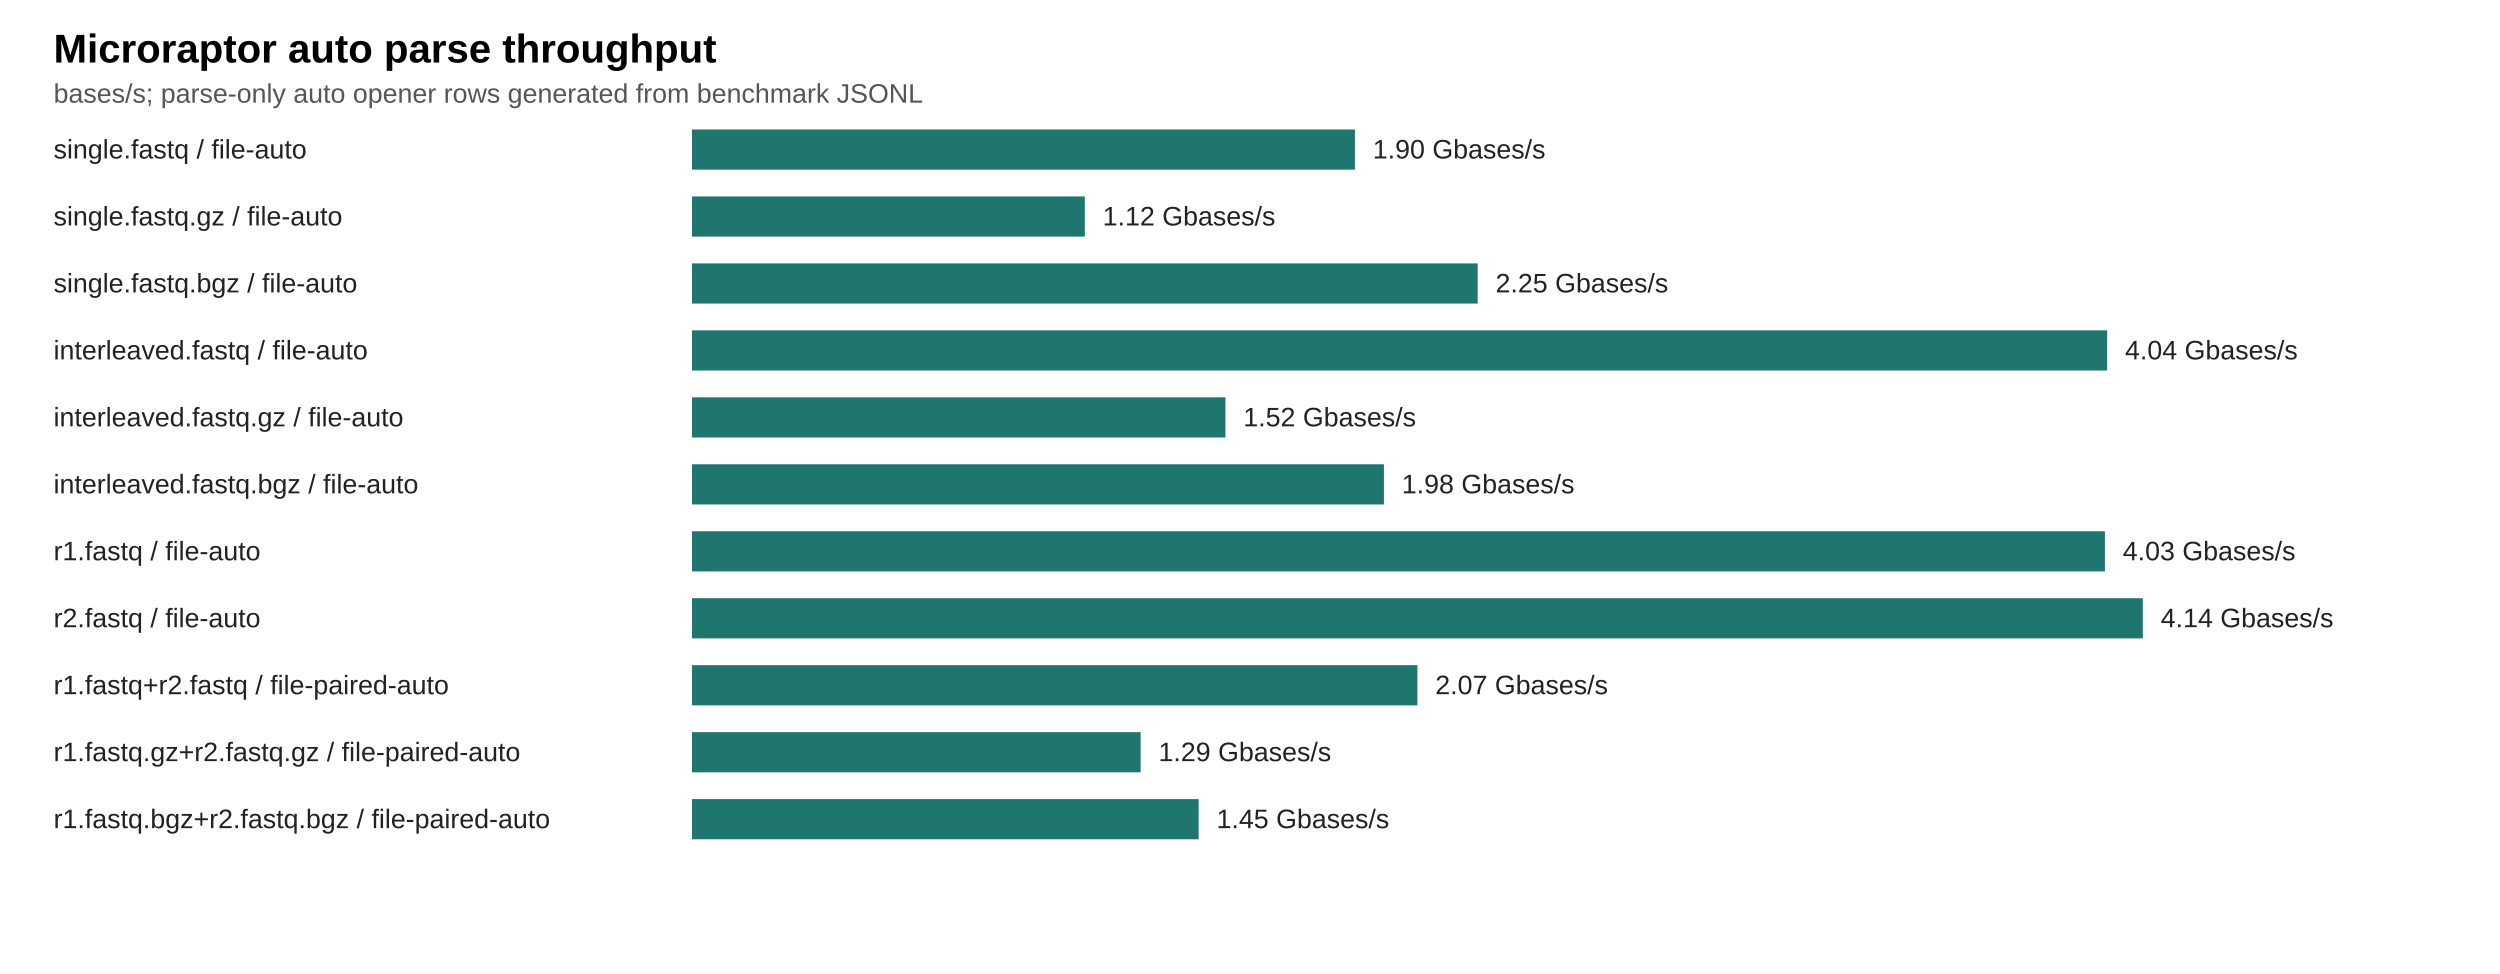
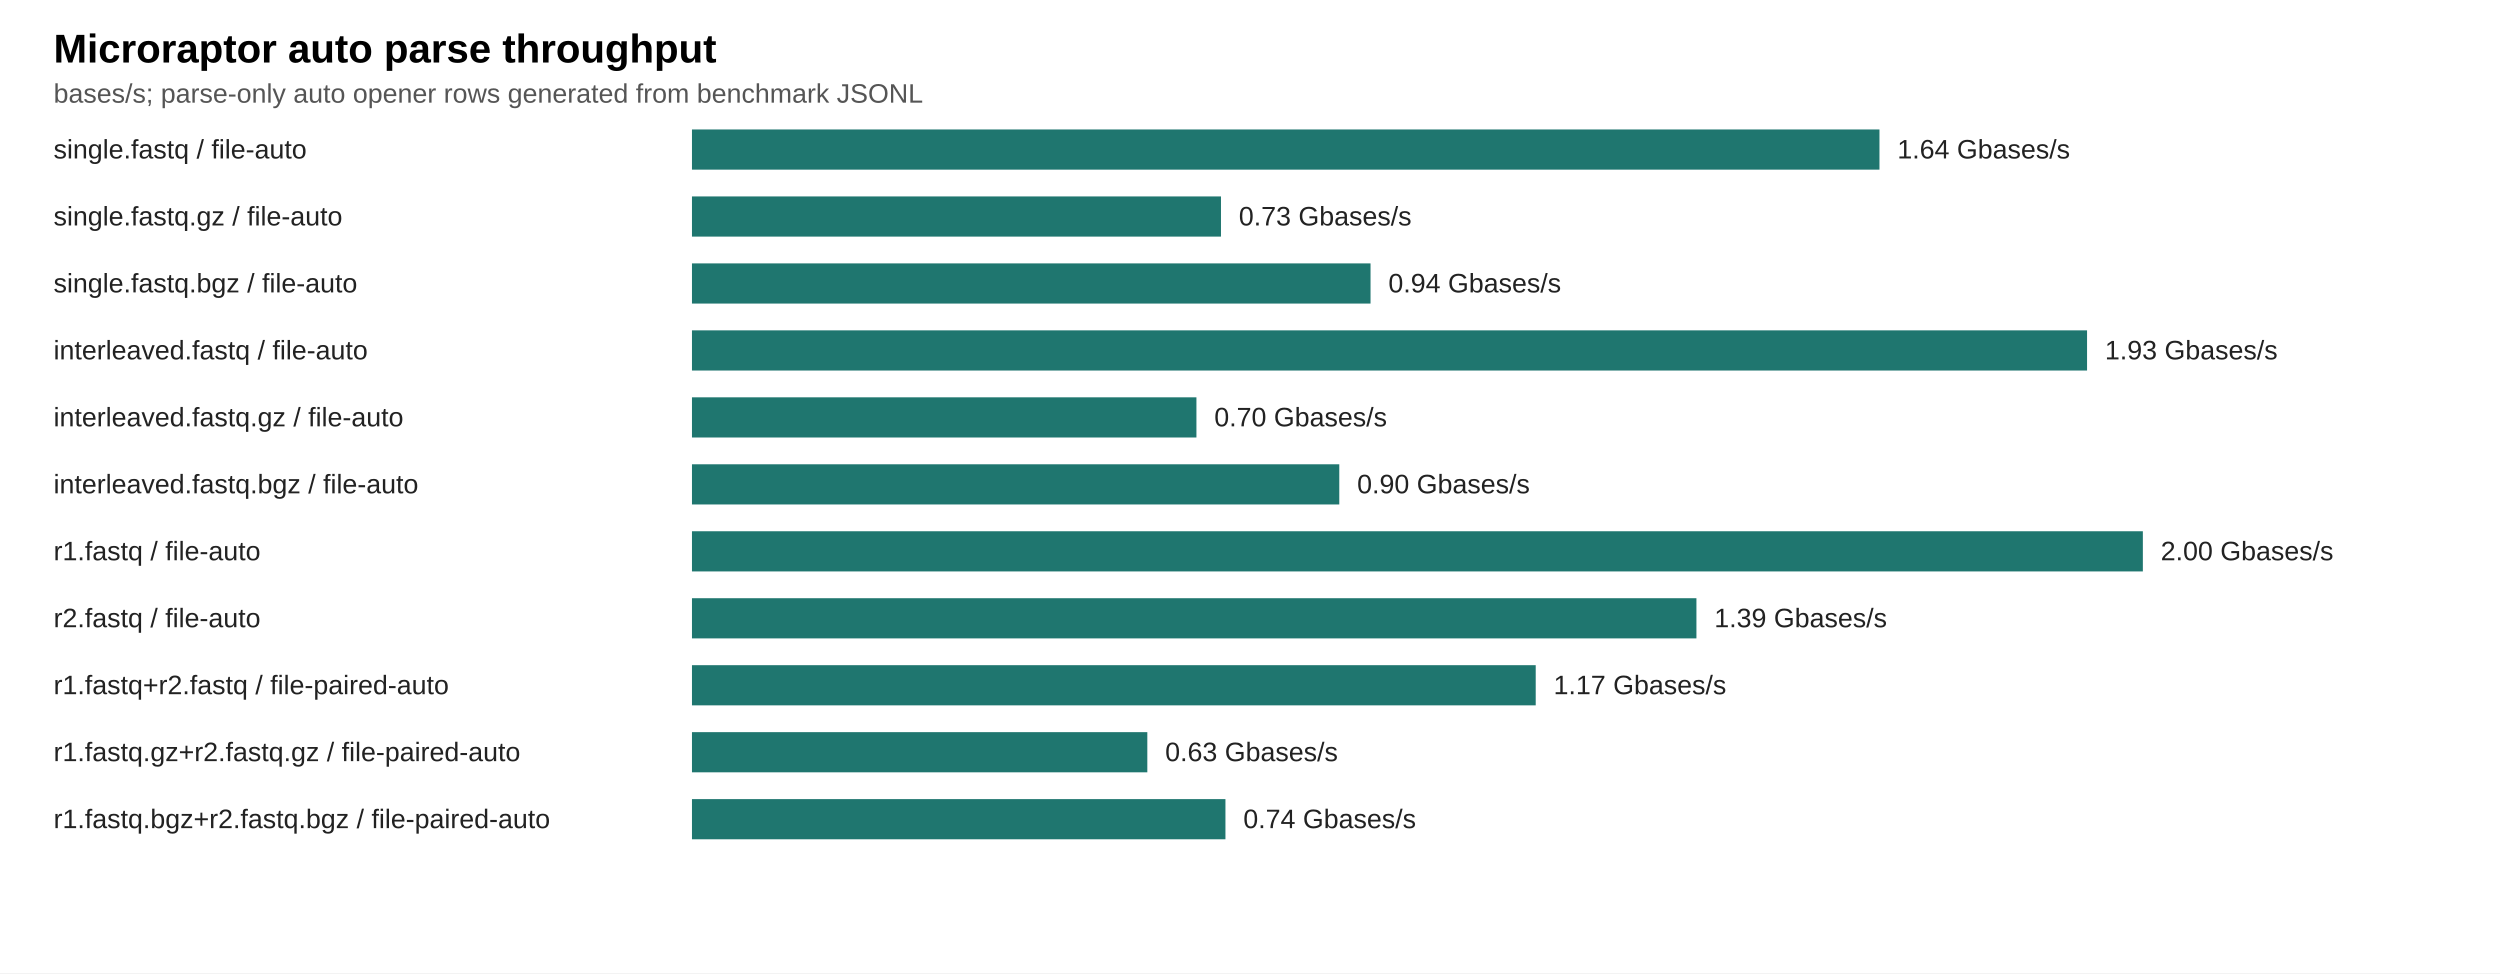
<svg xmlns="http://www.w3.org/2000/svg" width="1120" height="436" viewBox="0 0 1120 436">
  <rect width="100%" height="100%" fill="white" />
  <text x="24" y="28" font-family="Arial, sans-serif" font-size="18" font-weight="700">Microraptor auto parse throughput</text>
  <text x="24" y="46" font-family="Arial, sans-serif" font-size="12" fill="#555">bases/s; parse-only auto opener rows generated from benchmark JSONL</text>
  <text x="24" y="71" font-family="Arial, sans-serif" font-size="12" fill="#222">single.fastq / file-auto</text>
-   <rect x="310" y="58" width="297" height="18" fill="#1f766f" />
-   <text x="615" y="71" font-family="Arial, sans-serif" font-size="12" fill="#222">1.90 Gbases/s</text>
+   <rect x="310" y="58" width="532" height="18" fill="#1f766f" />
+   <text x="850" y="71" font-family="Arial, sans-serif" font-size="12" fill="#222">1.64 Gbases/s</text>
  <text x="24" y="101" font-family="Arial, sans-serif" font-size="12" fill="#222">single.fastq.gz / file-auto</text>
-   <rect x="310" y="88" width="176" height="18" fill="#1f766f" />
-   <text x="494" y="101" font-family="Arial, sans-serif" font-size="12" fill="#222">1.12 Gbases/s</text>
+   <rect x="310" y="88" width="237" height="18" fill="#1f766f" />
+   <text x="555" y="101" font-family="Arial, sans-serif" font-size="12" fill="#222">0.73 Gbases/s</text>
  <text x="24" y="131" font-family="Arial, sans-serif" font-size="12" fill="#222">single.fastq.bgz / file-auto</text>
-   <rect x="310" y="118" width="352" height="18" fill="#1f766f" />
-   <text x="670" y="131" font-family="Arial, sans-serif" font-size="12" fill="#222">2.25 Gbases/s</text>
+   <rect x="310" y="118" width="304" height="18" fill="#1f766f" />
+   <text x="622" y="131" font-family="Arial, sans-serif" font-size="12" fill="#222">0.94 Gbases/s</text>
  <text x="24" y="161" font-family="Arial, sans-serif" font-size="12" fill="#222">interleaved.fastq / file-auto</text>
-   <rect x="310" y="148" width="634" height="18" fill="#1f766f" />
-   <text x="952" y="161" font-family="Arial, sans-serif" font-size="12" fill="#222">4.04 Gbases/s</text>
+   <rect x="310" y="148" width="625" height="18" fill="#1f766f" />
+   <text x="943" y="161" font-family="Arial, sans-serif" font-size="12" fill="#222">1.93 Gbases/s</text>
  <text x="24" y="191" font-family="Arial, sans-serif" font-size="12" fill="#222">interleaved.fastq.gz / file-auto</text>
-   <rect x="310" y="178" width="239" height="18" fill="#1f766f" />
-   <text x="557" y="191" font-family="Arial, sans-serif" font-size="12" fill="#222">1.52 Gbases/s</text>
+   <rect x="310" y="178" width="226" height="18" fill="#1f766f" />
+   <text x="544" y="191" font-family="Arial, sans-serif" font-size="12" fill="#222">0.70 Gbases/s</text>
  <text x="24" y="221" font-family="Arial, sans-serif" font-size="12" fill="#222">interleaved.fastq.bgz / file-auto</text>
-   <rect x="310" y="208" width="310" height="18" fill="#1f766f" />
-   <text x="628" y="221" font-family="Arial, sans-serif" font-size="12" fill="#222">1.98 Gbases/s</text>
+   <rect x="310" y="208" width="290" height="18" fill="#1f766f" />
+   <text x="608" y="221" font-family="Arial, sans-serif" font-size="12" fill="#222">0.90 Gbases/s</text>
  <text x="24" y="251" font-family="Arial, sans-serif" font-size="12" fill="#222">r1.fastq / file-auto</text>
-   <rect x="310" y="238" width="633" height="18" fill="#1f766f" />
-   <text x="951" y="251" font-family="Arial, sans-serif" font-size="12" fill="#222">4.03 Gbases/s</text>
+   <rect x="310" y="238" width="650" height="18" fill="#1f766f" />
+   <text x="968" y="251" font-family="Arial, sans-serif" font-size="12" fill="#222">2.00 Gbases/s</text>
  <text x="24" y="281" font-family="Arial, sans-serif" font-size="12" fill="#222">r2.fastq / file-auto</text>
-   <rect x="310" y="268" width="650" height="18" fill="#1f766f" />
-   <text x="968" y="281" font-family="Arial, sans-serif" font-size="12" fill="#222">4.14 Gbases/s</text>
+   <rect x="310" y="268" width="450" height="18" fill="#1f766f" />
+   <text x="768" y="281" font-family="Arial, sans-serif" font-size="12" fill="#222">1.39 Gbases/s</text>
  <text x="24" y="311" font-family="Arial, sans-serif" font-size="12" fill="#222">r1.fastq+r2.fastq / file-paired-auto</text>
-   <rect x="310" y="298" width="325" height="18" fill="#1f766f" />
-   <text x="643" y="311" font-family="Arial, sans-serif" font-size="12" fill="#222">2.07 Gbases/s</text>
+   <rect x="310" y="298" width="378" height="18" fill="#1f766f" />
+   <text x="696" y="311" font-family="Arial, sans-serif" font-size="12" fill="#222">1.17 Gbases/s</text>
  <text x="24" y="341" font-family="Arial, sans-serif" font-size="12" fill="#222">r1.fastq.gz+r2.fastq.gz / file-paired-auto</text>
-   <rect x="310" y="328" width="201" height="18" fill="#1f766f" />
-   <text x="519" y="341" font-family="Arial, sans-serif" font-size="12" fill="#222">1.29 Gbases/s</text>
+   <rect x="310" y="328" width="204" height="18" fill="#1f766f" />
+   <text x="522" y="341" font-family="Arial, sans-serif" font-size="12" fill="#222">0.63 Gbases/s</text>
  <text x="24" y="371" font-family="Arial, sans-serif" font-size="12" fill="#222">r1.fastq.bgz+r2.fastq.bgz / file-paired-auto</text>
-   <rect x="310" y="358" width="227" height="18" fill="#1f766f" />
-   <text x="545" y="371" font-family="Arial, sans-serif" font-size="12" fill="#222">1.45 Gbases/s</text>
+   <rect x="310" y="358" width="239" height="18" fill="#1f766f" />
+   <text x="557" y="371" font-family="Arial, sans-serif" font-size="12" fill="#222">0.74 Gbases/s</text>
</svg>
